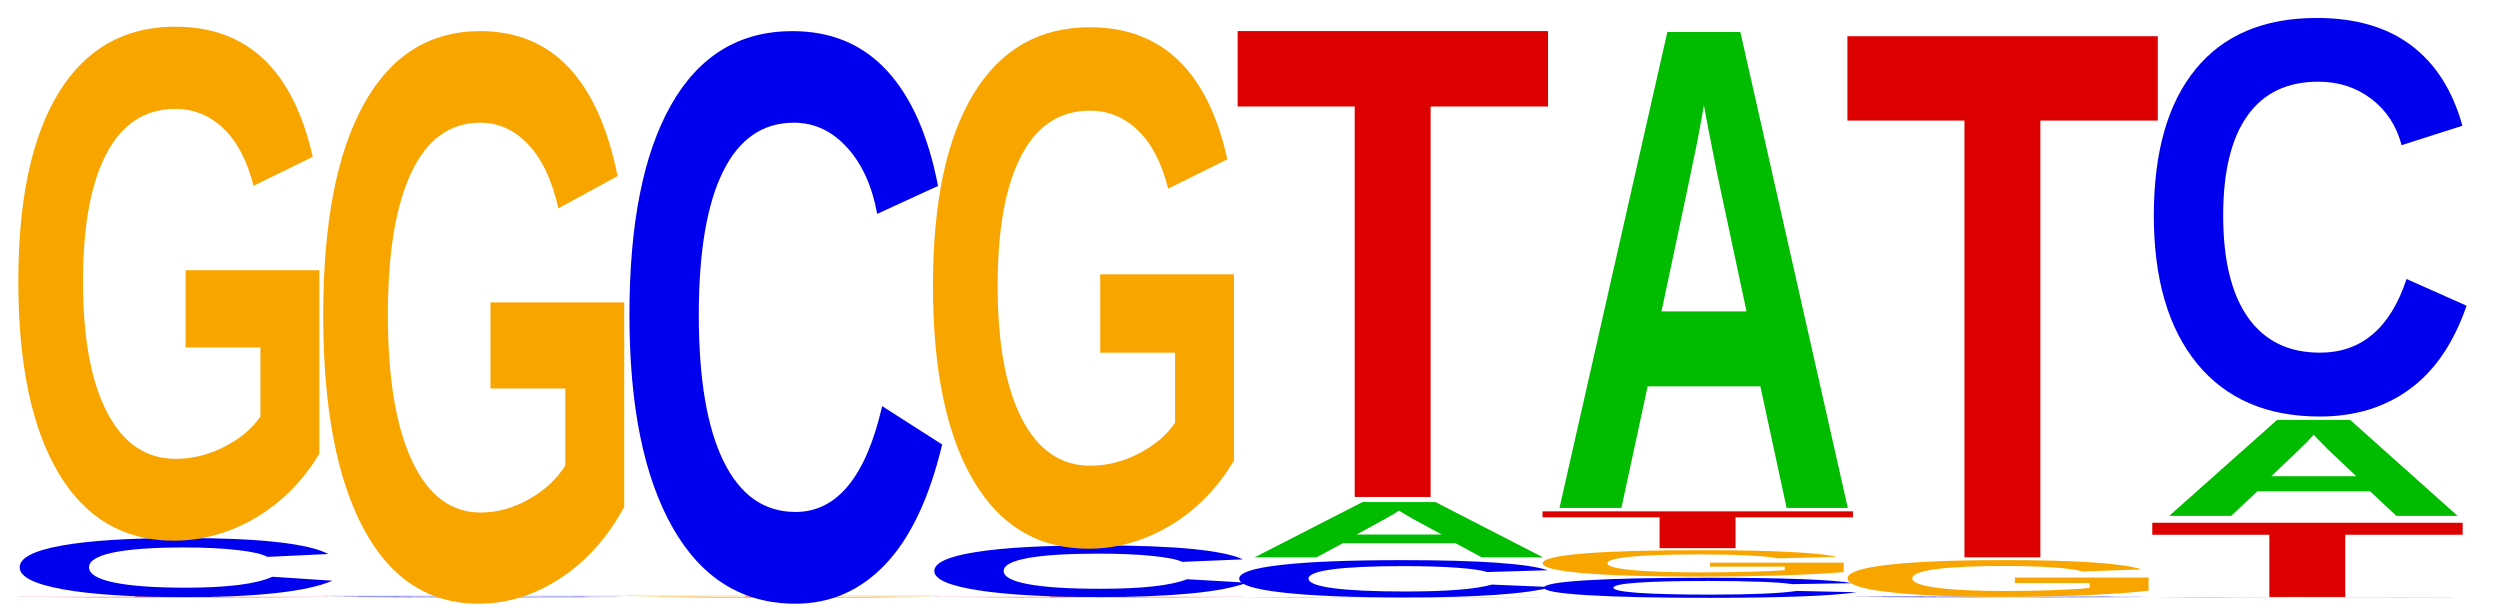
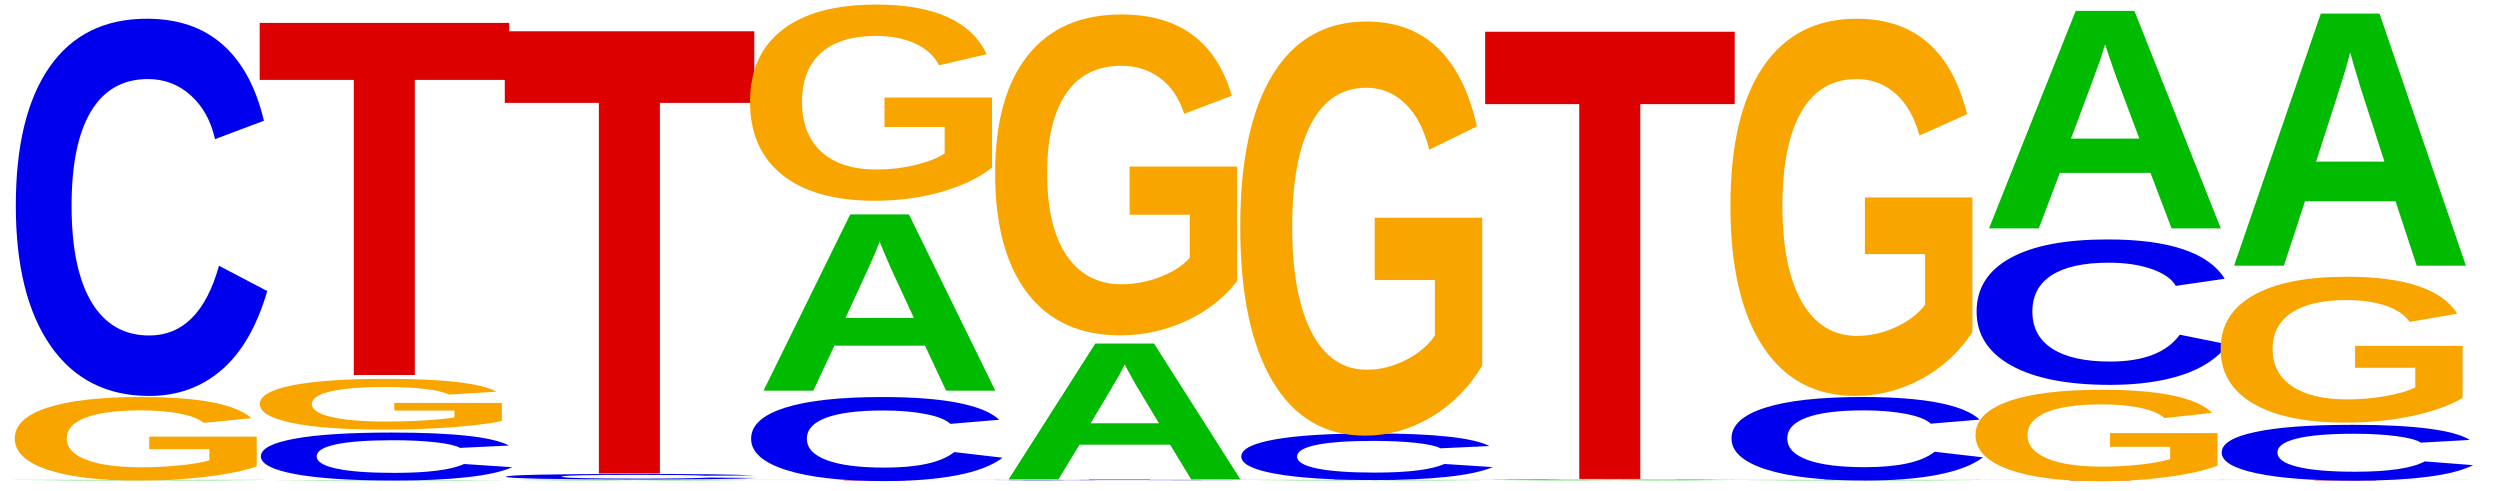
- <svg width="205" height="50">
+ <svg width="255" height="50">
  <g font-family="Arial" font-weight="bold" font-size="66.5">
    <text fill="#00BB00" x="0" y="0" transform="matrix(0.53,0,0,0.001,2,49)">A</text>
    <text fill="#DD0000" x="0" y="0" transform="matrix(0.65,0,0,0.001,1,48.95)">T</text>
-     <text fill="#0000EE" x="0" y="0" transform="matrix(0.59,0,0,0.103,0,48.9)">C</text>
-     <text fill="#F9A500" x="0" y="0" transform="matrix(0.55,0,0,0.895,0,43.75)">G</text>
+     <text fill="#F9A500" x="0" y="0" transform="matrix(0.55,0,0,0.181,0,48.9)">G</text>
+     <text fill="#0000EE" x="0" y="0" transform="matrix(0.59,0,0,0.817,0,39.85)">C</text>
    <text fill="#00BB00" x="0" y="0" transform="matrix(0.53,0,0,0.001,27,49)">A</text>
-     <text fill="#0000EE" x="0" y="0" transform="matrix(0.59,0,0,0.001,25,48.95)">C</text>
-     <text fill="#DD0000" x="0" y="0" transform="matrix(0.65,0,0,0.001,26,48.9)">T</text>
-     <text fill="#F9A500" x="0" y="0" transform="matrix(0.55,0,0,0.997,25,48.85)">G</text>
+     <text fill="#0000EE" x="0" y="0" transform="matrix(0.59,0,0,0.104,25,48.95)">C</text>
+     <text fill="#F9A500" x="0" y="0" transform="matrix(0.55,0,0,0.110,25,43.75)">G</text>
+     <text fill="#DD0000" x="0" y="0" transform="matrix(0.65,0,0,0.785,26,38.25)">T</text>
    <text fill="#00BB00" x="0" y="0" transform="matrix(0.53,0,0,0.001,52,49)">A</text>
    <text fill="#F9A500" x="0" y="0" transform="matrix(0.55,0,0,0.001,50,48.95)">G</text>
-     <text fill="#DD0000" x="0" y="0" transform="matrix(0.65,0,0,0.001,51,48.9)">T</text>
-     <text fill="#0000EE" x="0" y="0" transform="matrix(0.59,0,0,0.997,50,48.85)">C</text>
-     <text fill="#00BB00" x="0" y="0" transform="matrix(0.53,0,0,0.001,77,49)">A</text>
-     <text fill="#DD0000" x="0" y="0" transform="matrix(0.65,0,0,0.001,76,48.95)">T</text>
-     <text fill="#0000EE" x="0" y="0" transform="matrix(0.59,0,0,0.090,75,48.9)">C</text>
-     <text fill="#F9A500" x="0" y="0" transform="matrix(0.55,0,0,0.908,75,44.4)">G</text>
-     <text fill="#F9A500" x="0" y="0" transform="matrix(0.55,0,0,0.001,100,49)">G</text>
-     <text fill="#0000EE" x="0" y="0" transform="matrix(0.59,0,0,0.065,100,48.95)">C</text>
-     <text fill="#00BB00" x="0" y="0" transform="matrix(0.53,0,0,0.099,102,45.7)">A</text>
-     <text fill="#DD0000" x="0" y="0" transform="matrix(0.65,0,0,0.835,101,40.75)">T</text>
-     <text fill="#0000EE" x="0" y="0" transform="matrix(0.59,0,0,0.035,125,49)">C</text>
-     <text fill="#F9A500" x="0" y="0" transform="matrix(0.55,0,0,0.046,125,47.25)">G</text>
-     <text fill="#DD0000" x="0" y="0" transform="matrix(0.65,0,0,0.066,126,44.95)">T</text>
-     <text fill="#00BB00" x="0" y="0" transform="matrix(0.53,0,0,0.853,127,41.65)">A</text>
+     <text fill="#0000EE" x="0" y="0" transform="matrix(0.59,0,0,0.012,50,48.9)">C</text>
+     <text fill="#DD0000" x="0" y="0" transform="matrix(0.65,0,0,0.986,51,48.3)">T</text>
+     <text fill="#DD0000" x="0" y="0" transform="matrix(0.65,0,0,0.001,76,49)">T</text>
+     <text fill="#0000EE" x="0" y="0" transform="matrix(0.59,0,0,0.182,75,48.95)">C</text>
+     <text fill="#00BB00" x="0" y="0" transform="matrix(0.53,0,0,0.393,77,39.85)">A</text>
+     <text fill="#F9A500" x="0" y="0" transform="matrix(0.55,0,0,0.425,75,20.2)">G</text>
+     <text fill="#0000EE" x="0" y="0" transform="matrix(0.59,0,0,0.001,100,49)">C</text>
+     <text fill="#DD0000" x="0" y="0" transform="matrix(0.65,0,0,0.001,101,48.95)">T</text>
+     <text fill="#00BB00" x="0" y="0" transform="matrix(0.53,0,0,0.303,102,48.9)">A</text>
+     <text fill="#F9A500" x="0" y="0" transform="matrix(0.55,0,0,0.695,100,33.75)">G</text>
+     <text fill="#00BB00" x="0" y="0" transform="matrix(0.53,0,0,0.001,127,49)">A</text>
+     <text fill="#DD0000" x="0" y="0" transform="matrix(0.65,0,0,0.001,126,48.95)">T</text>
+     <text fill="#0000EE" x="0" y="0" transform="matrix(0.59,0,0,0.101,125,48.9)">C</text>
+     <text fill="#F9A500" x="0" y="0" transform="matrix(0.55,0,0,0.897,125,43.85)">G</text>
    <text fill="#00BB00" x="0" y="0" transform="matrix(0.53,0,0,0.001,152,49)">A</text>
    <text fill="#0000EE" x="0" y="0" transform="matrix(0.59,0,0,0.001,150,48.95)">C</text>
-     <text fill="#F9A500" x="0" y="0" transform="matrix(0.55,0,0,0.064,150,48.9)">G</text>
-     <text fill="#DD0000" x="0" y="0" transform="matrix(0.65,0,0,0.934,151,45.7)">T</text>
-     <text fill="#F9A500" x="0" y="0" transform="matrix(0.55,0,0,0.001,175,49)">G</text>
-     <text fill="#DD0000" x="0" y="0" transform="matrix(0.65,0,0,0.133,176,48.95)">T</text>
-     <text fill="#00BB00" x="0" y="0" transform="matrix(0.53,0,0,0.172,177,42.3)">A</text>
-     <text fill="#0000EE" x="0" y="0" transform="matrix(0.59,0,0,0.694,175,33.7)">C</text>
+     <text fill="#F9A500" x="0" y="0" transform="matrix(0.55,0,0,0.001,150,48.9)">G</text>
+     <text fill="#DD0000" x="0" y="0" transform="matrix(0.65,0,0,0.997,151,48.85)">T</text>
+     <text fill="#00BB00" x="0" y="0" transform="matrix(0.53,0,0,0.001,177,49)">A</text>
+     <text fill="#DD0000" x="0" y="0" transform="matrix(0.65,0,0,0.001,176,48.95)">T</text>
+     <text fill="#0000EE" x="0" y="0" transform="matrix(0.59,0,0,0.181,175,48.9)">C</text>
+     <text fill="#F9A500" x="0" y="0" transform="matrix(0.55,0,0,0.817,175,39.85)">G</text>
+     <text fill="#DD0000" x="0" y="0" transform="matrix(0.65,0,0,0.001,201,49)">T</text>
+     <text fill="#F9A500" x="0" y="0" transform="matrix(0.55,0,0,0.198,200,48.95)">G</text>
+     <text fill="#0000EE" x="0" y="0" transform="matrix(0.59,0,0,0.315,200,39.05)">C</text>
+     <text fill="#00BB00" x="0" y="0" transform="matrix(0.53,0,0,0.485,202,23.3)">A</text>
+     <text fill="#DD0000" x="0" y="0" transform="matrix(0.65,0,0,0.001,226,49)">T</text>
+     <text fill="#0000EE" x="0" y="0" transform="matrix(0.59,0,0,0.121,225,48.95)">C</text>
+     <text fill="#F9A500" x="0" y="0" transform="matrix(0.55,0,0,0.316,225,42.9)">G</text>
+     <text fill="#00BB00" x="0" y="0" transform="matrix(0.53,0,0,0.562,227,27.1)">A</text>
  </g>
</svg>
